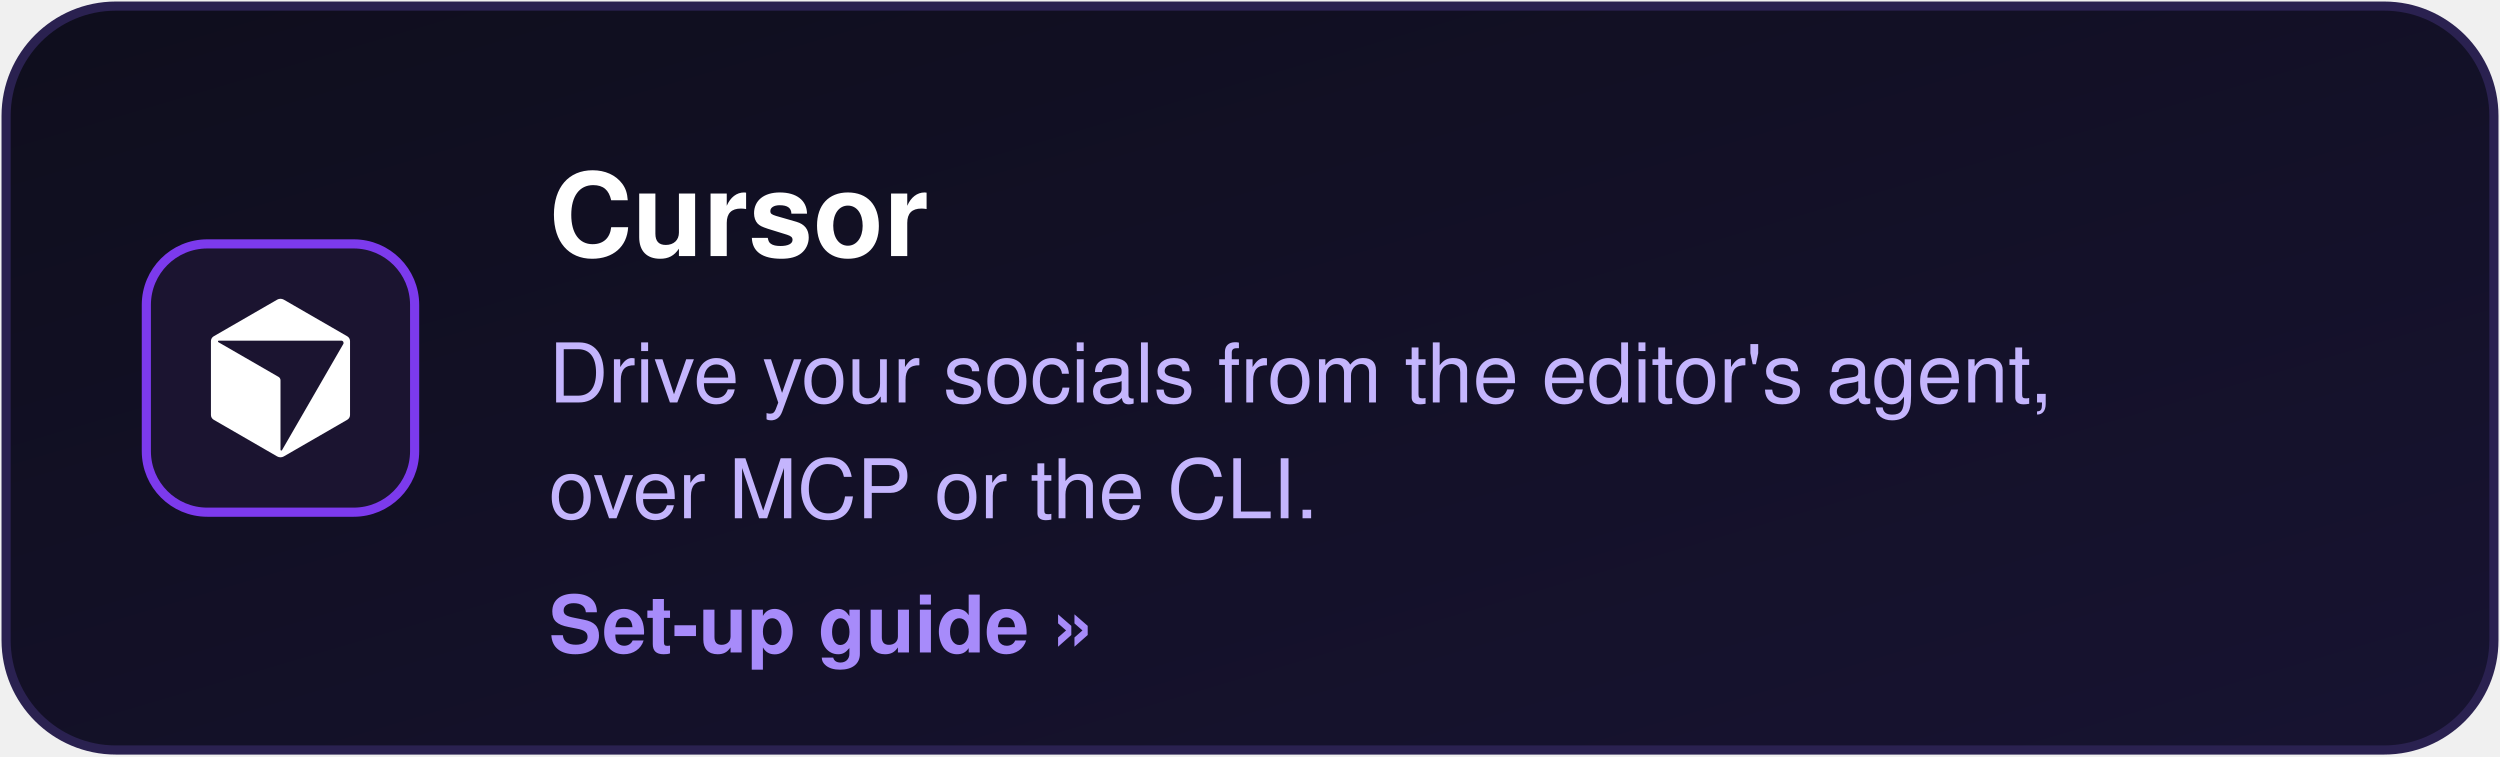
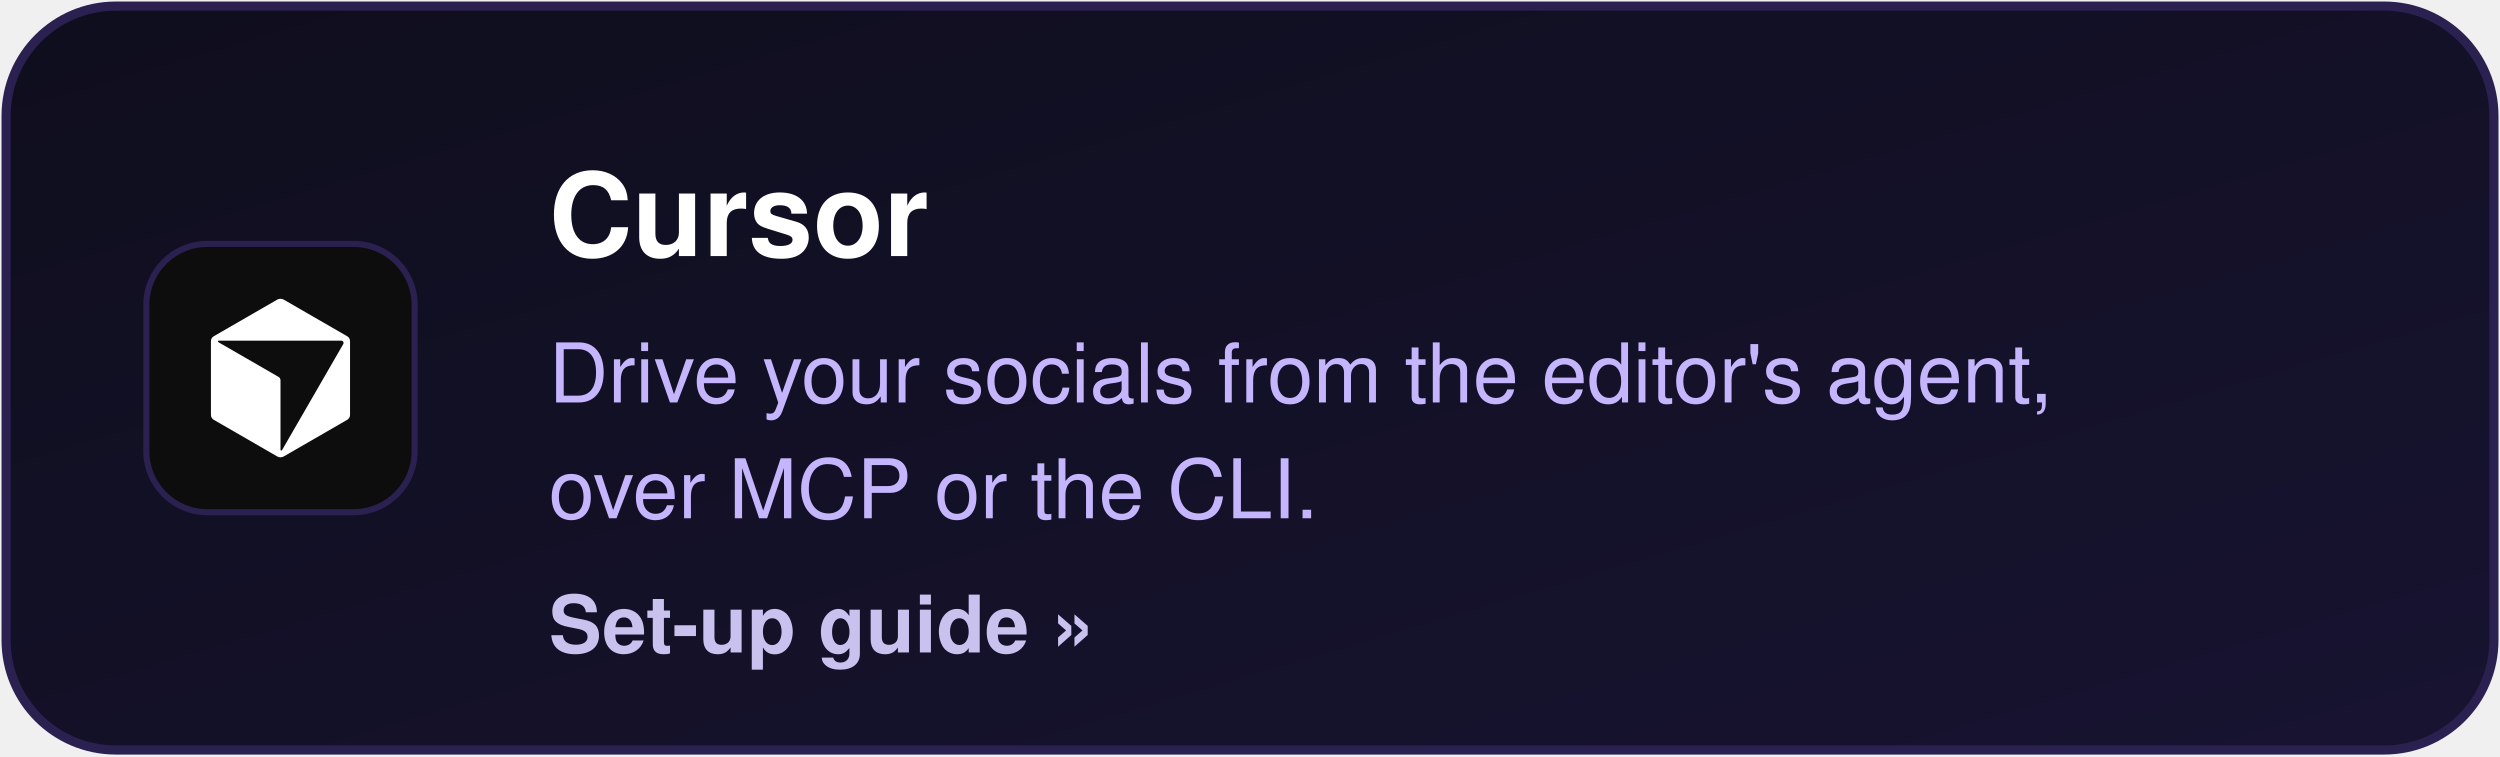
<svg xmlns="http://www.w3.org/2000/svg" width="410" height="124" viewBox="0 0 410 124" role="img" aria-label="Cursor: Drive your socials from the editor's agent, over MCP or the CLI.">
  <defs>
    <linearGradient id="bg" x1="0" y1="0" x2="1" y2="1">
      <stop offset="0" stop-color="#0f0e1d" />
      <stop offset="1" stop-color="#171331" />
    </linearGradient>
  </defs>
  <rect x="1" y="1" width="408" height="122" rx="18" fill="url(#bg)" stroke="#2a2150" stroke-width="1.5" />
-   <rect x="24" y="40" width="44" height="44" rx="10" fill="#1b1430" stroke="#7c3aed" stroke-width="1.5" />
+   <rect x="24" y="40" width="44" height="44" rx="10" fill="#0d0d0d" stroke="#2a2150" stroke-width="1" />
  <svg viewBox="0 0 24 24" width="26" height="26" x="33" y="49" fill="#ffffff">
    <path d="M11.503.131 1.891 5.678a.84.84 0 0 0-.42.726v11.188c0 .3.162.575.42.724l9.609 5.55a1 1 0 0 0 .998 0l9.61-5.55a.84.84 0 0 0 .42-.724V6.404a.84.84 0 0 0-.42-.726L12.497.131a1.01 1.01 0 0 0-.996 0M2.657 6.338h18.55c.263 0 .43.287.297.515L12.23 22.918c-.062.107-.229.064-.229-.06V12.335a.59.59 0 0 0-.295-.51l-9.11-5.257c-.109-.063-.064-.23.061-.23" />
  </svg>
  <text x="90" y="42" font-family="'Segoe UI',Helvetica,Arial,sans-serif" font-size="19" font-weight="700" fill="#ffffff">Cursor</text>
  <text x="90" y="66" font-family="'Segoe UI',Helvetica,Arial,sans-serif" font-size="13.5" fill="#c4b5fd">Drive your socials from the editor's agent,</text>
  <text x="90" y="85" font-family="'Segoe UI',Helvetica,Arial,sans-serif" font-size="13.5" fill="#c4b5fd">over MCP or the CLI.</text>
-   <text x="90" y="107" font-family="'Segoe UI',Helvetica,Arial,sans-serif" font-size="13" font-weight="600" fill="#a78bfa">Set-up guide »</text>
+   <text x="90" y="107" font-family="'Segoe UI',Helvetica,Arial,sans-serif" font-size="13" font-weight="600" fill="#c9c2ef">Set-up guide »</text>
</svg>
